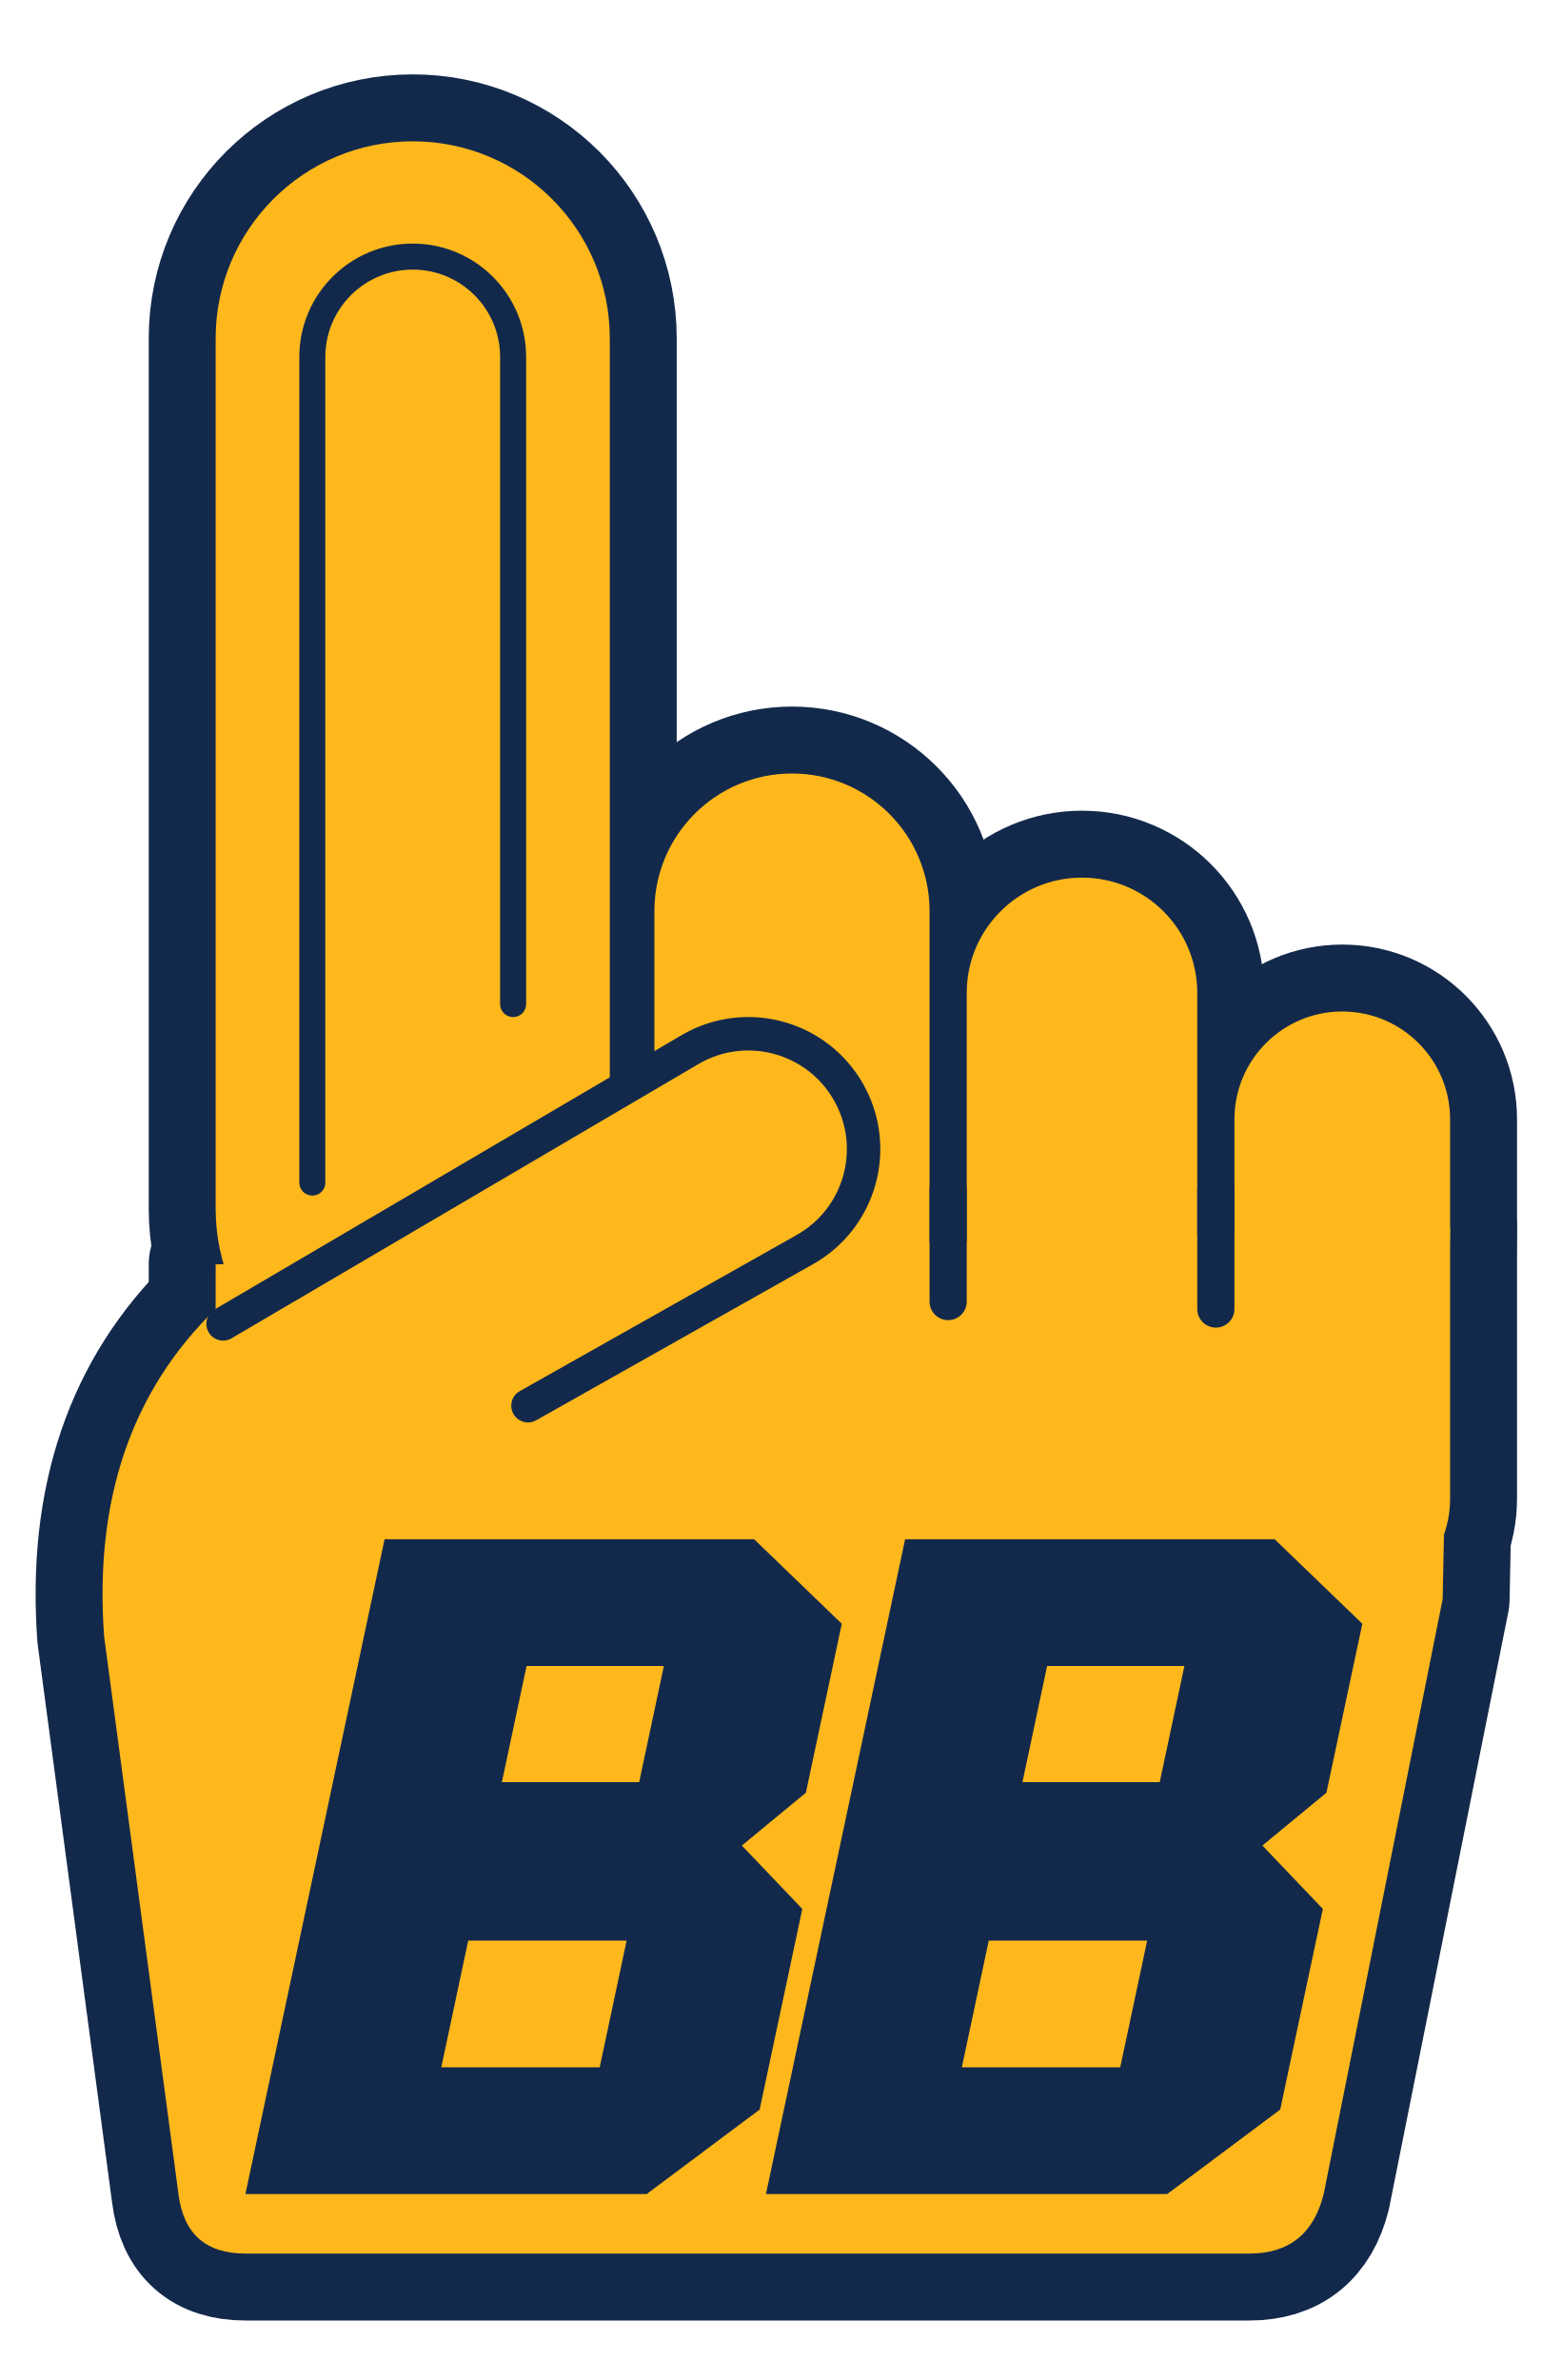
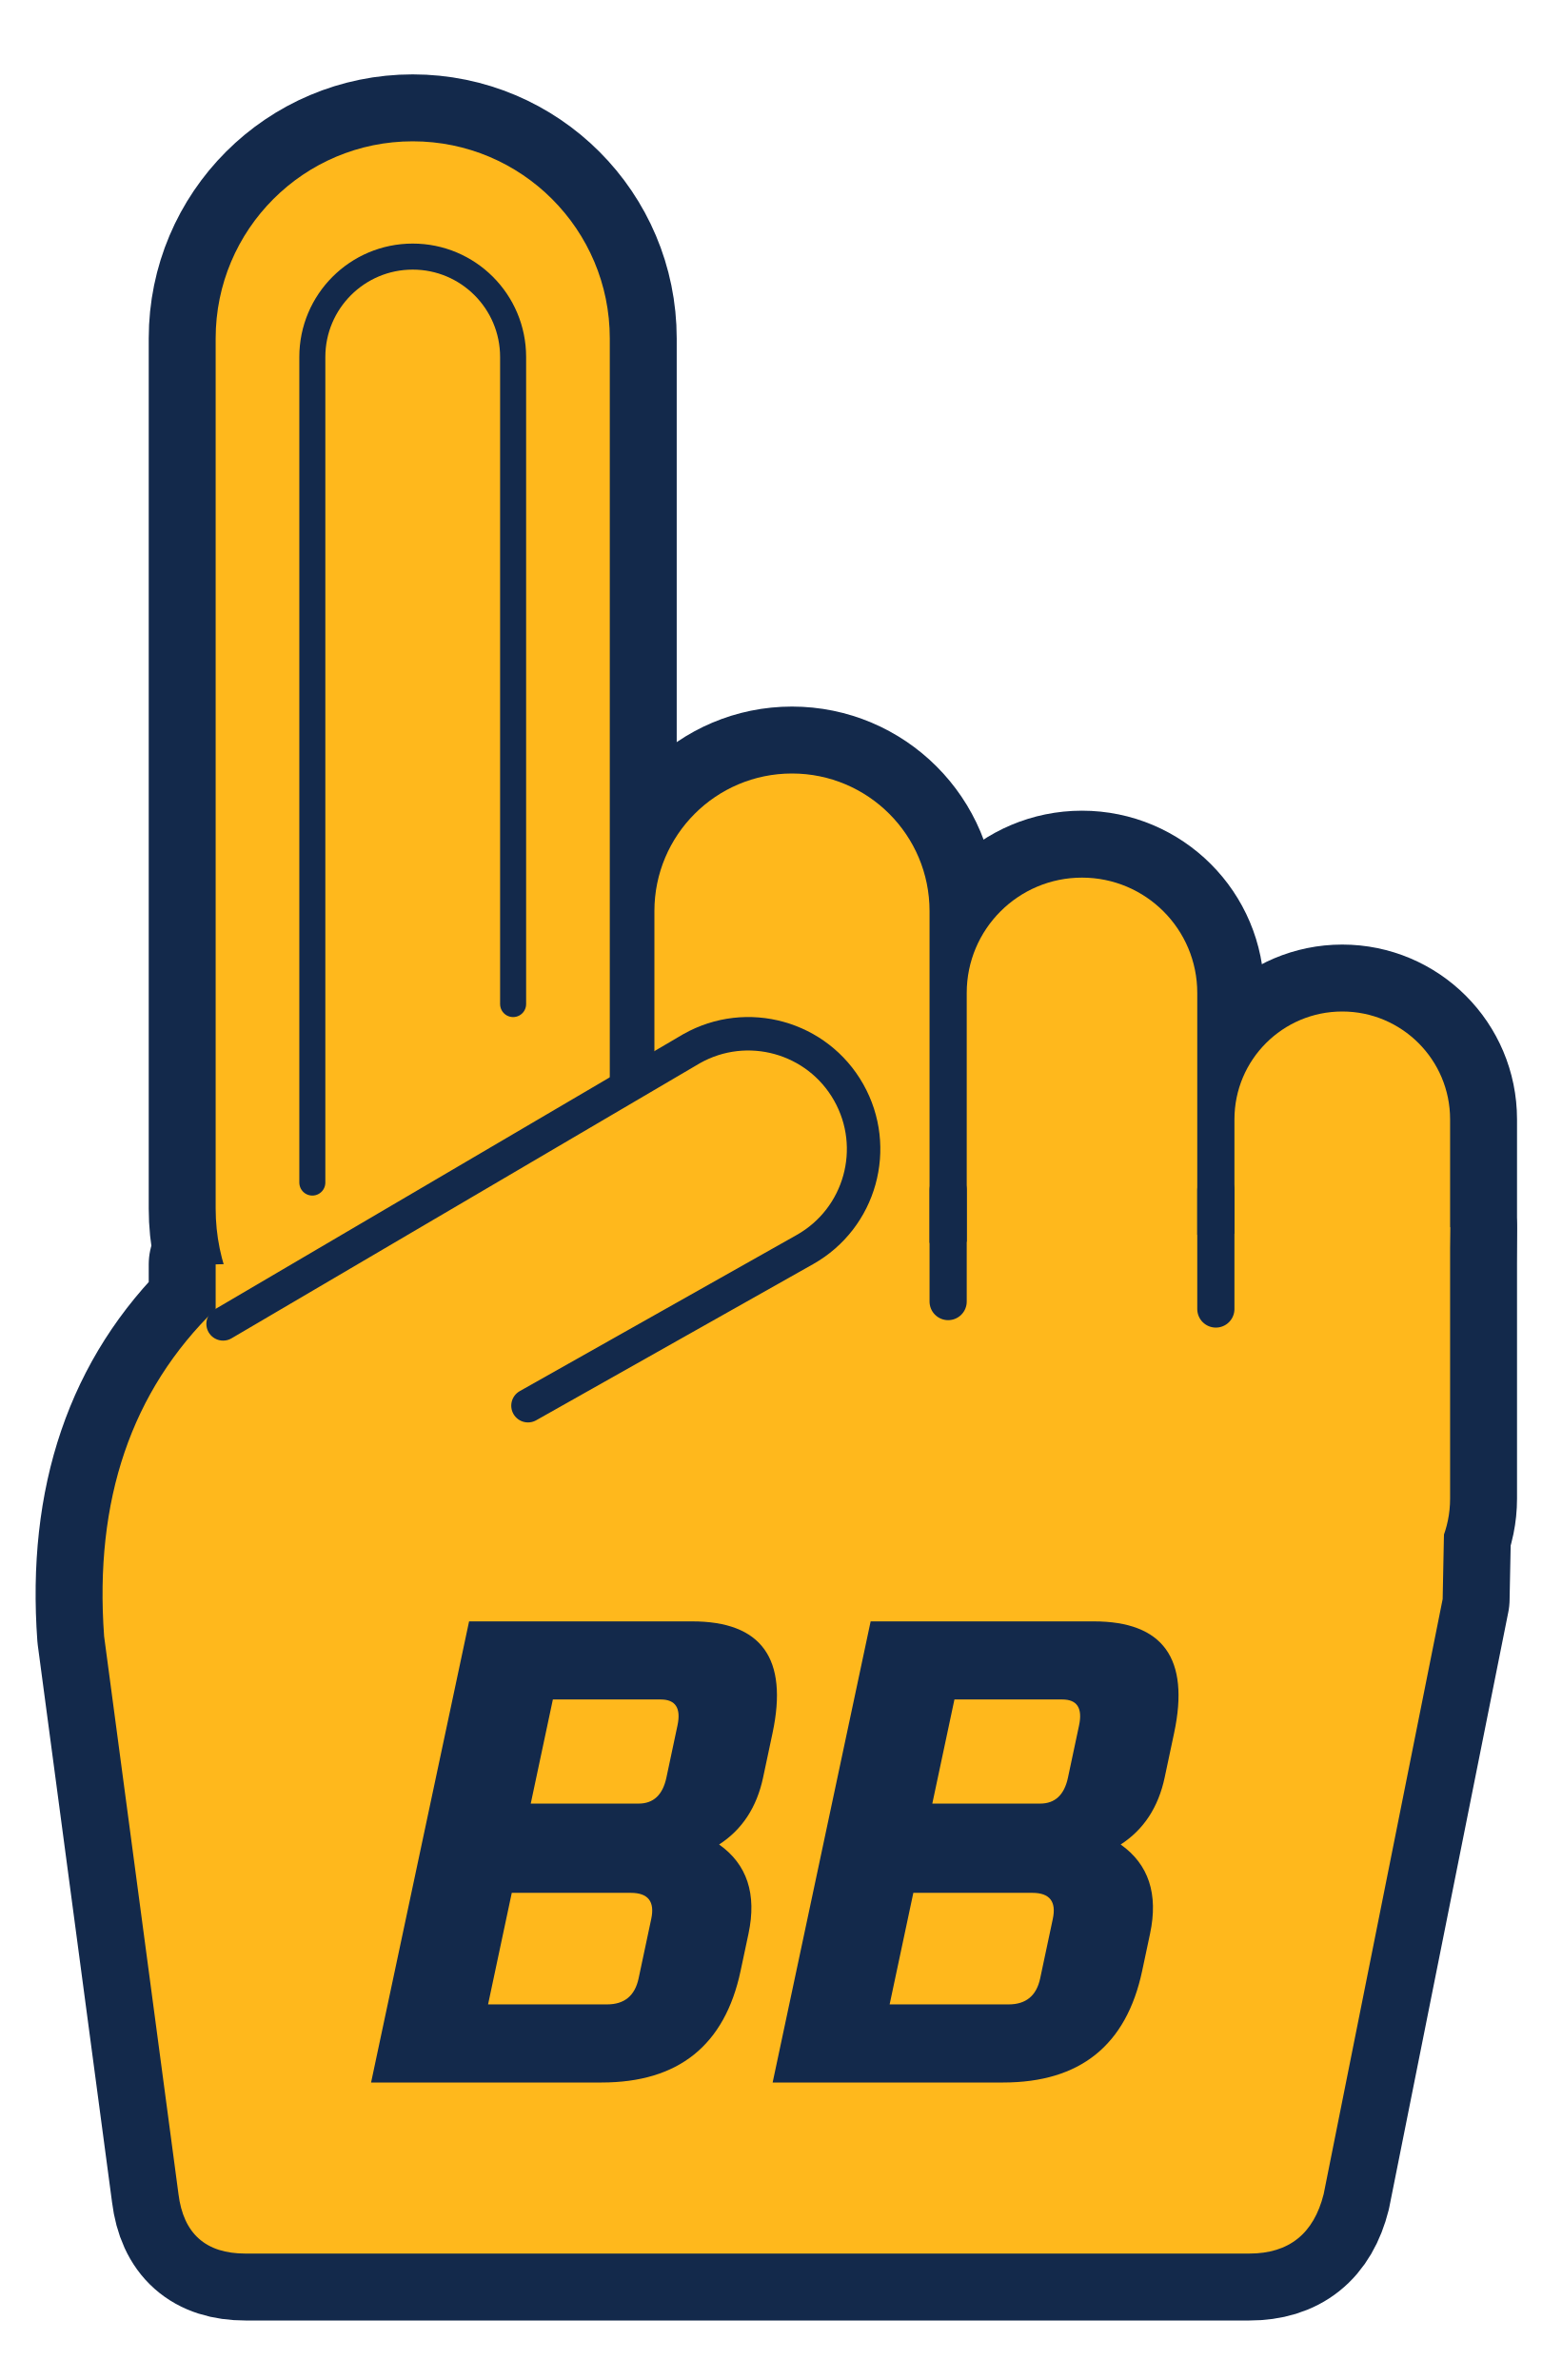
<svg xmlns="http://www.w3.org/2000/svg" viewBox="0 0 420 640" width="420" height="640">
  <defs>
    <g id="sil">
      <rect x="58" y="38" width="106" height="340" rx="53" />
      <rect x="176" y="208" width="74" height="200" rx="37" />
      <rect x="260" y="236" width="62" height="180" rx="31" />
      <rect x="332" y="272" width="58" height="160" rx="29" />
      <path d="M58 340 L390 330 L388 430 L356 590 Q352 606 336 606 L66 606 Q50 606 48 590 L28 440 Q24 385 58 352 Z" />
    </g>
    <path id="B" fill-rule="evenodd" d="M0 0 H70 L90 16 V48 L80 58 L94 70 V108 L76 124 H0 Z M32 24 V46 H58 V24 Z M32 76 V100 H62 V76 Z" />
  </defs>
  <use href="#sil" fill="#13294B" stroke="#13294B" stroke-width="36" stroke-linejoin="round" />
  <use href="#sil" fill="#FFB81C" />
  <path d="M84 318 V96 A27 27 0 0 1 138 96 V270" fill="none" stroke="#13294B" stroke-width="7" stroke-linecap="round" />
  <path d="M255 320 V350 M327 320 V352" stroke="#13294B" stroke-width="10" stroke-linecap="round" />
  <path d="M60 356 L186 282 A31 31 0 0 1 216.5 336 L146.8 375.4 L60 412 Z" fill="#FFB81C" />
  <path d="M60 356 L186 282 A31 31 0 0 1 216.5 336 L142 378" fill="none" stroke="#13294B" stroke-width="9" stroke-linecap="round" stroke-linejoin="round" />
-   <use href="#B" fill="#13294B" transform="translate(66 590) skewX(-12) scale(1.42) translate(0 -124)" />
-   <use href="#B" fill="#13294B" transform="translate(206 590) skewX(-12) scale(1.42) translate(0 -124)" />
+   <path fill="#13294B" fill-rule="evenodd" transform="translate(99.8 560) skewX(-12) scale(1.0) translate(0 -124)" d="M0 0 H60 Q88 0 88 30 V42 Q88 54 80 60 Q93 68 93 84 V94 Q93 124 62 124 H0 Z M27 21 H56 Q62 21 62 28 V42 Q62 49 56 49 H27 Z M27 73 H59 Q66 73 66 80 V96 Q66 103 59 103 H27 Z" />
+   <path fill="#13294B" fill-rule="evenodd" transform="translate(207.8 560) skewX(-12) scale(1.0) translate(0 -124)" d="M0 0 H60 Q88 0 88 30 V42 Q88 54 80 60 Q93 68 93 84 V94 Q93 124 62 124 H0 Z M27 21 H56 Q62 21 62 28 V42 Q62 49 56 49 H27 Z M27 73 H59 Q66 73 66 80 V96 Q66 103 59 103 H27 Z" />
</svg>
